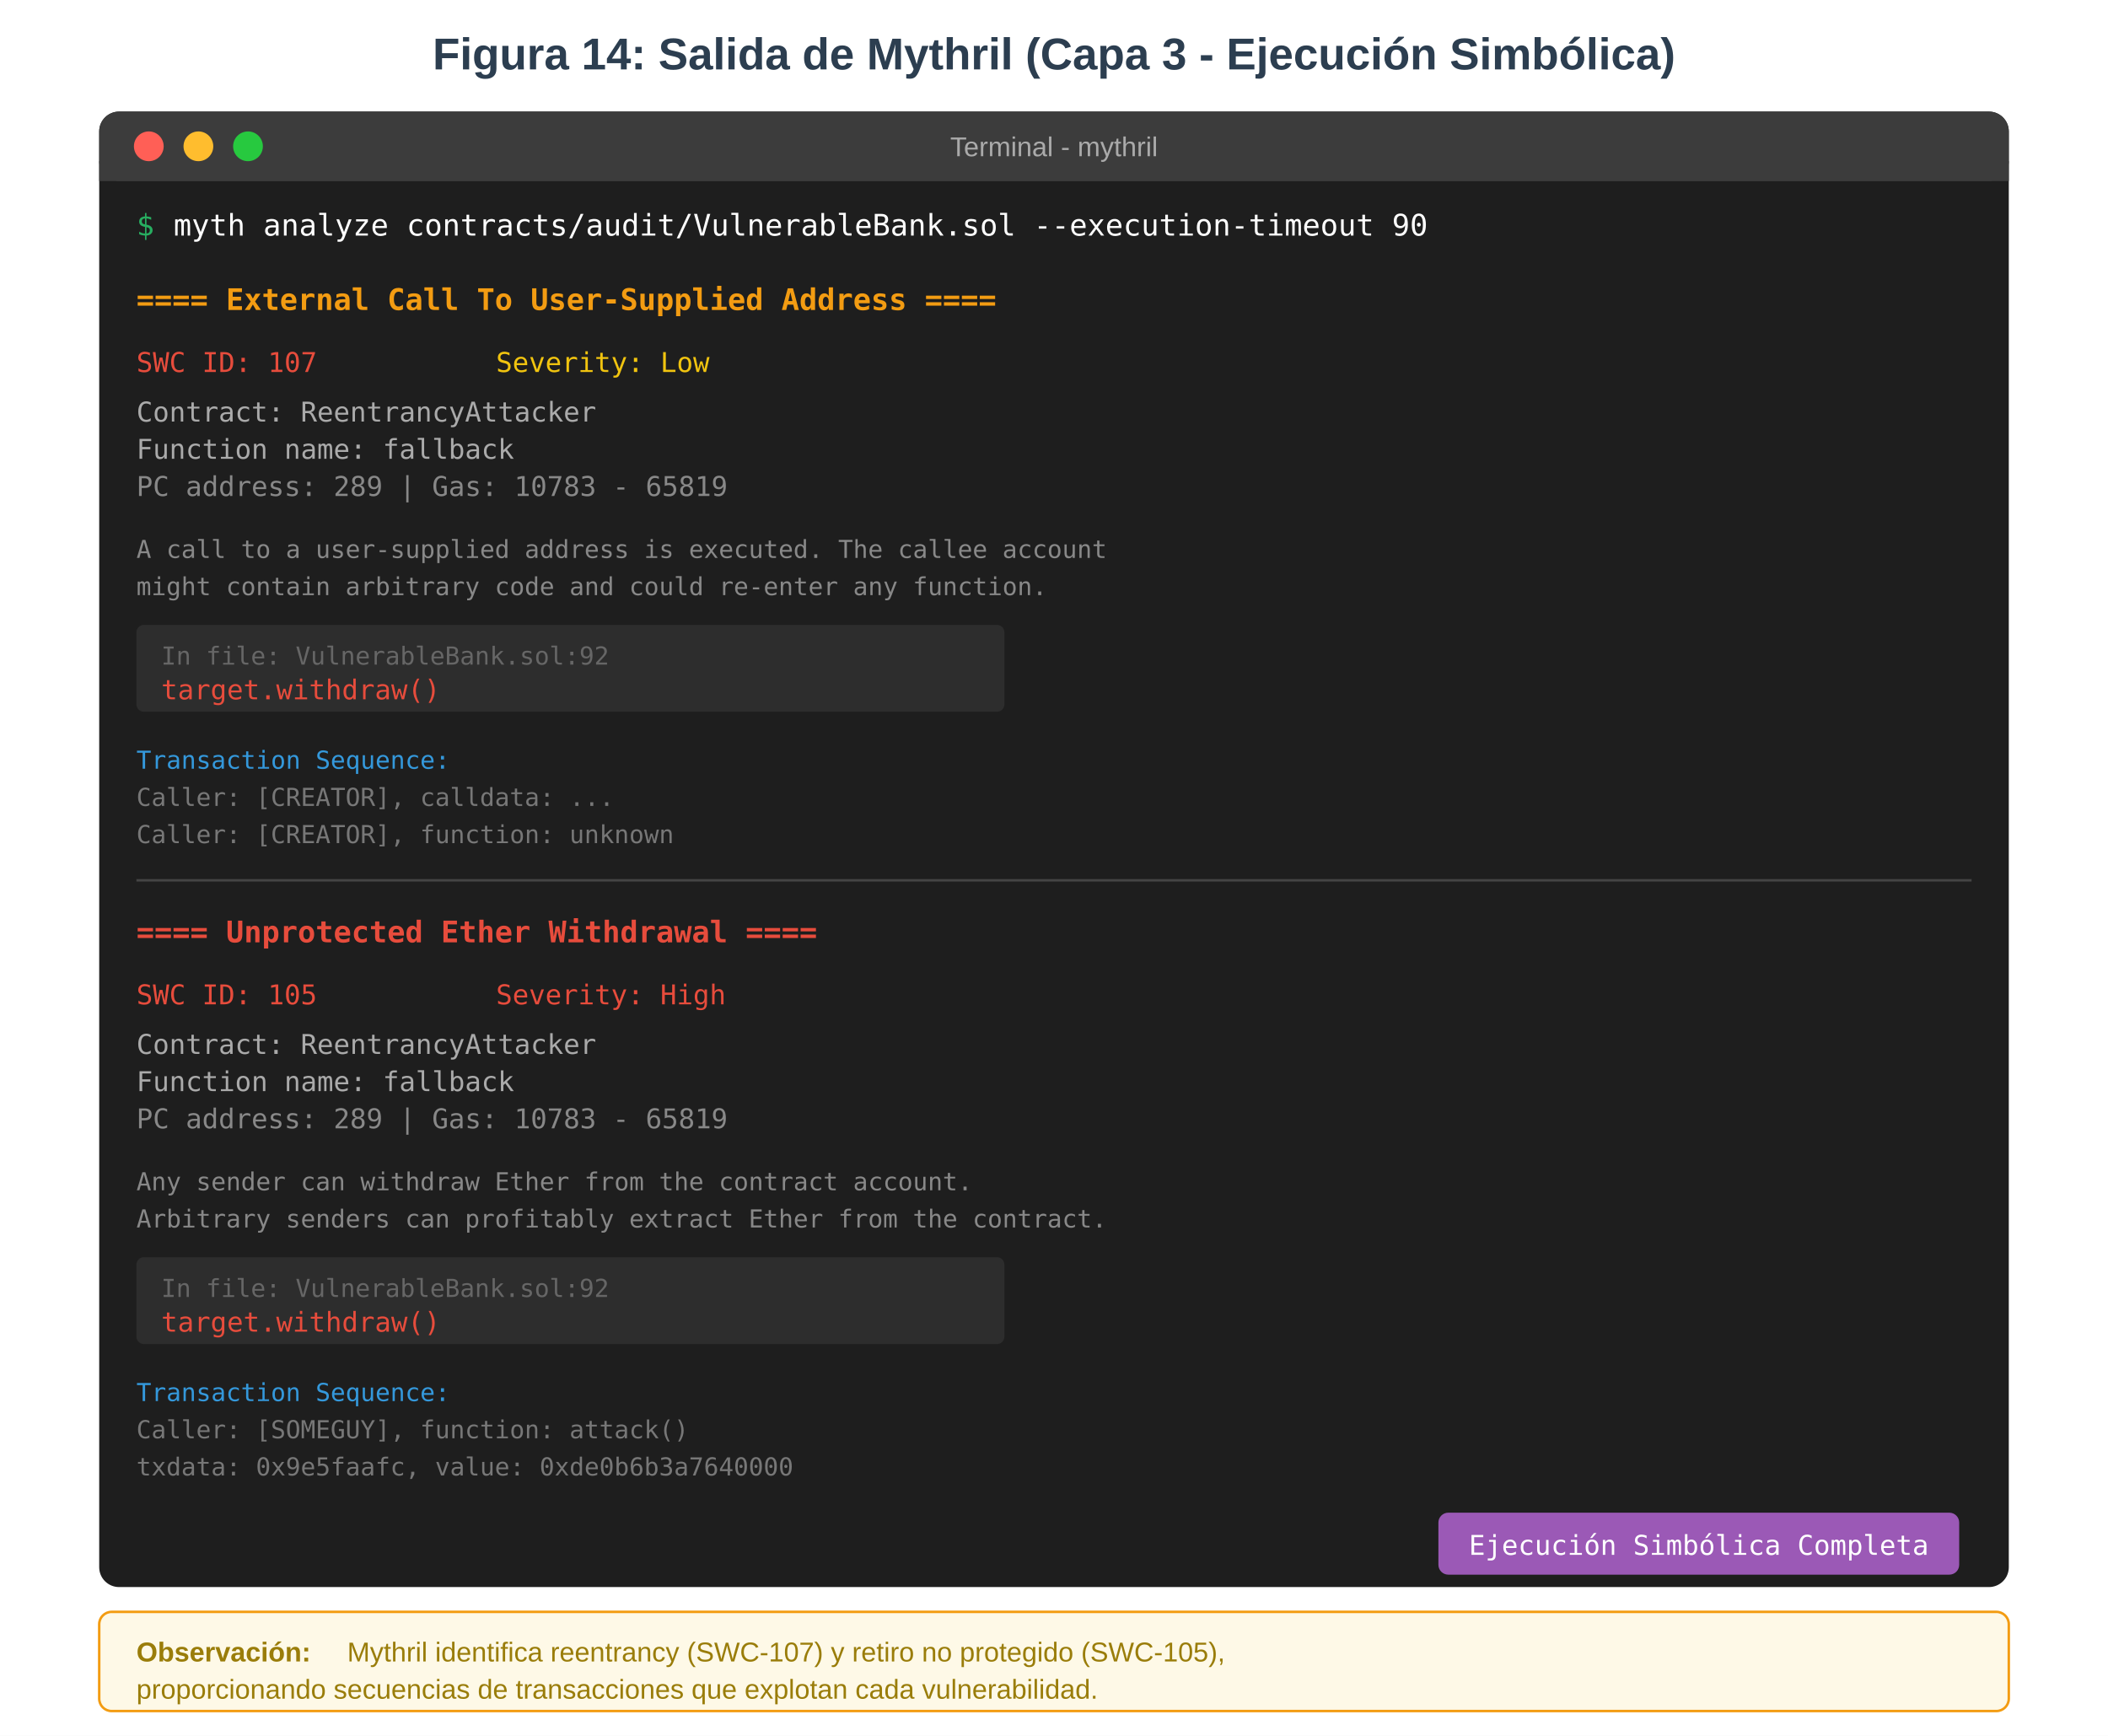
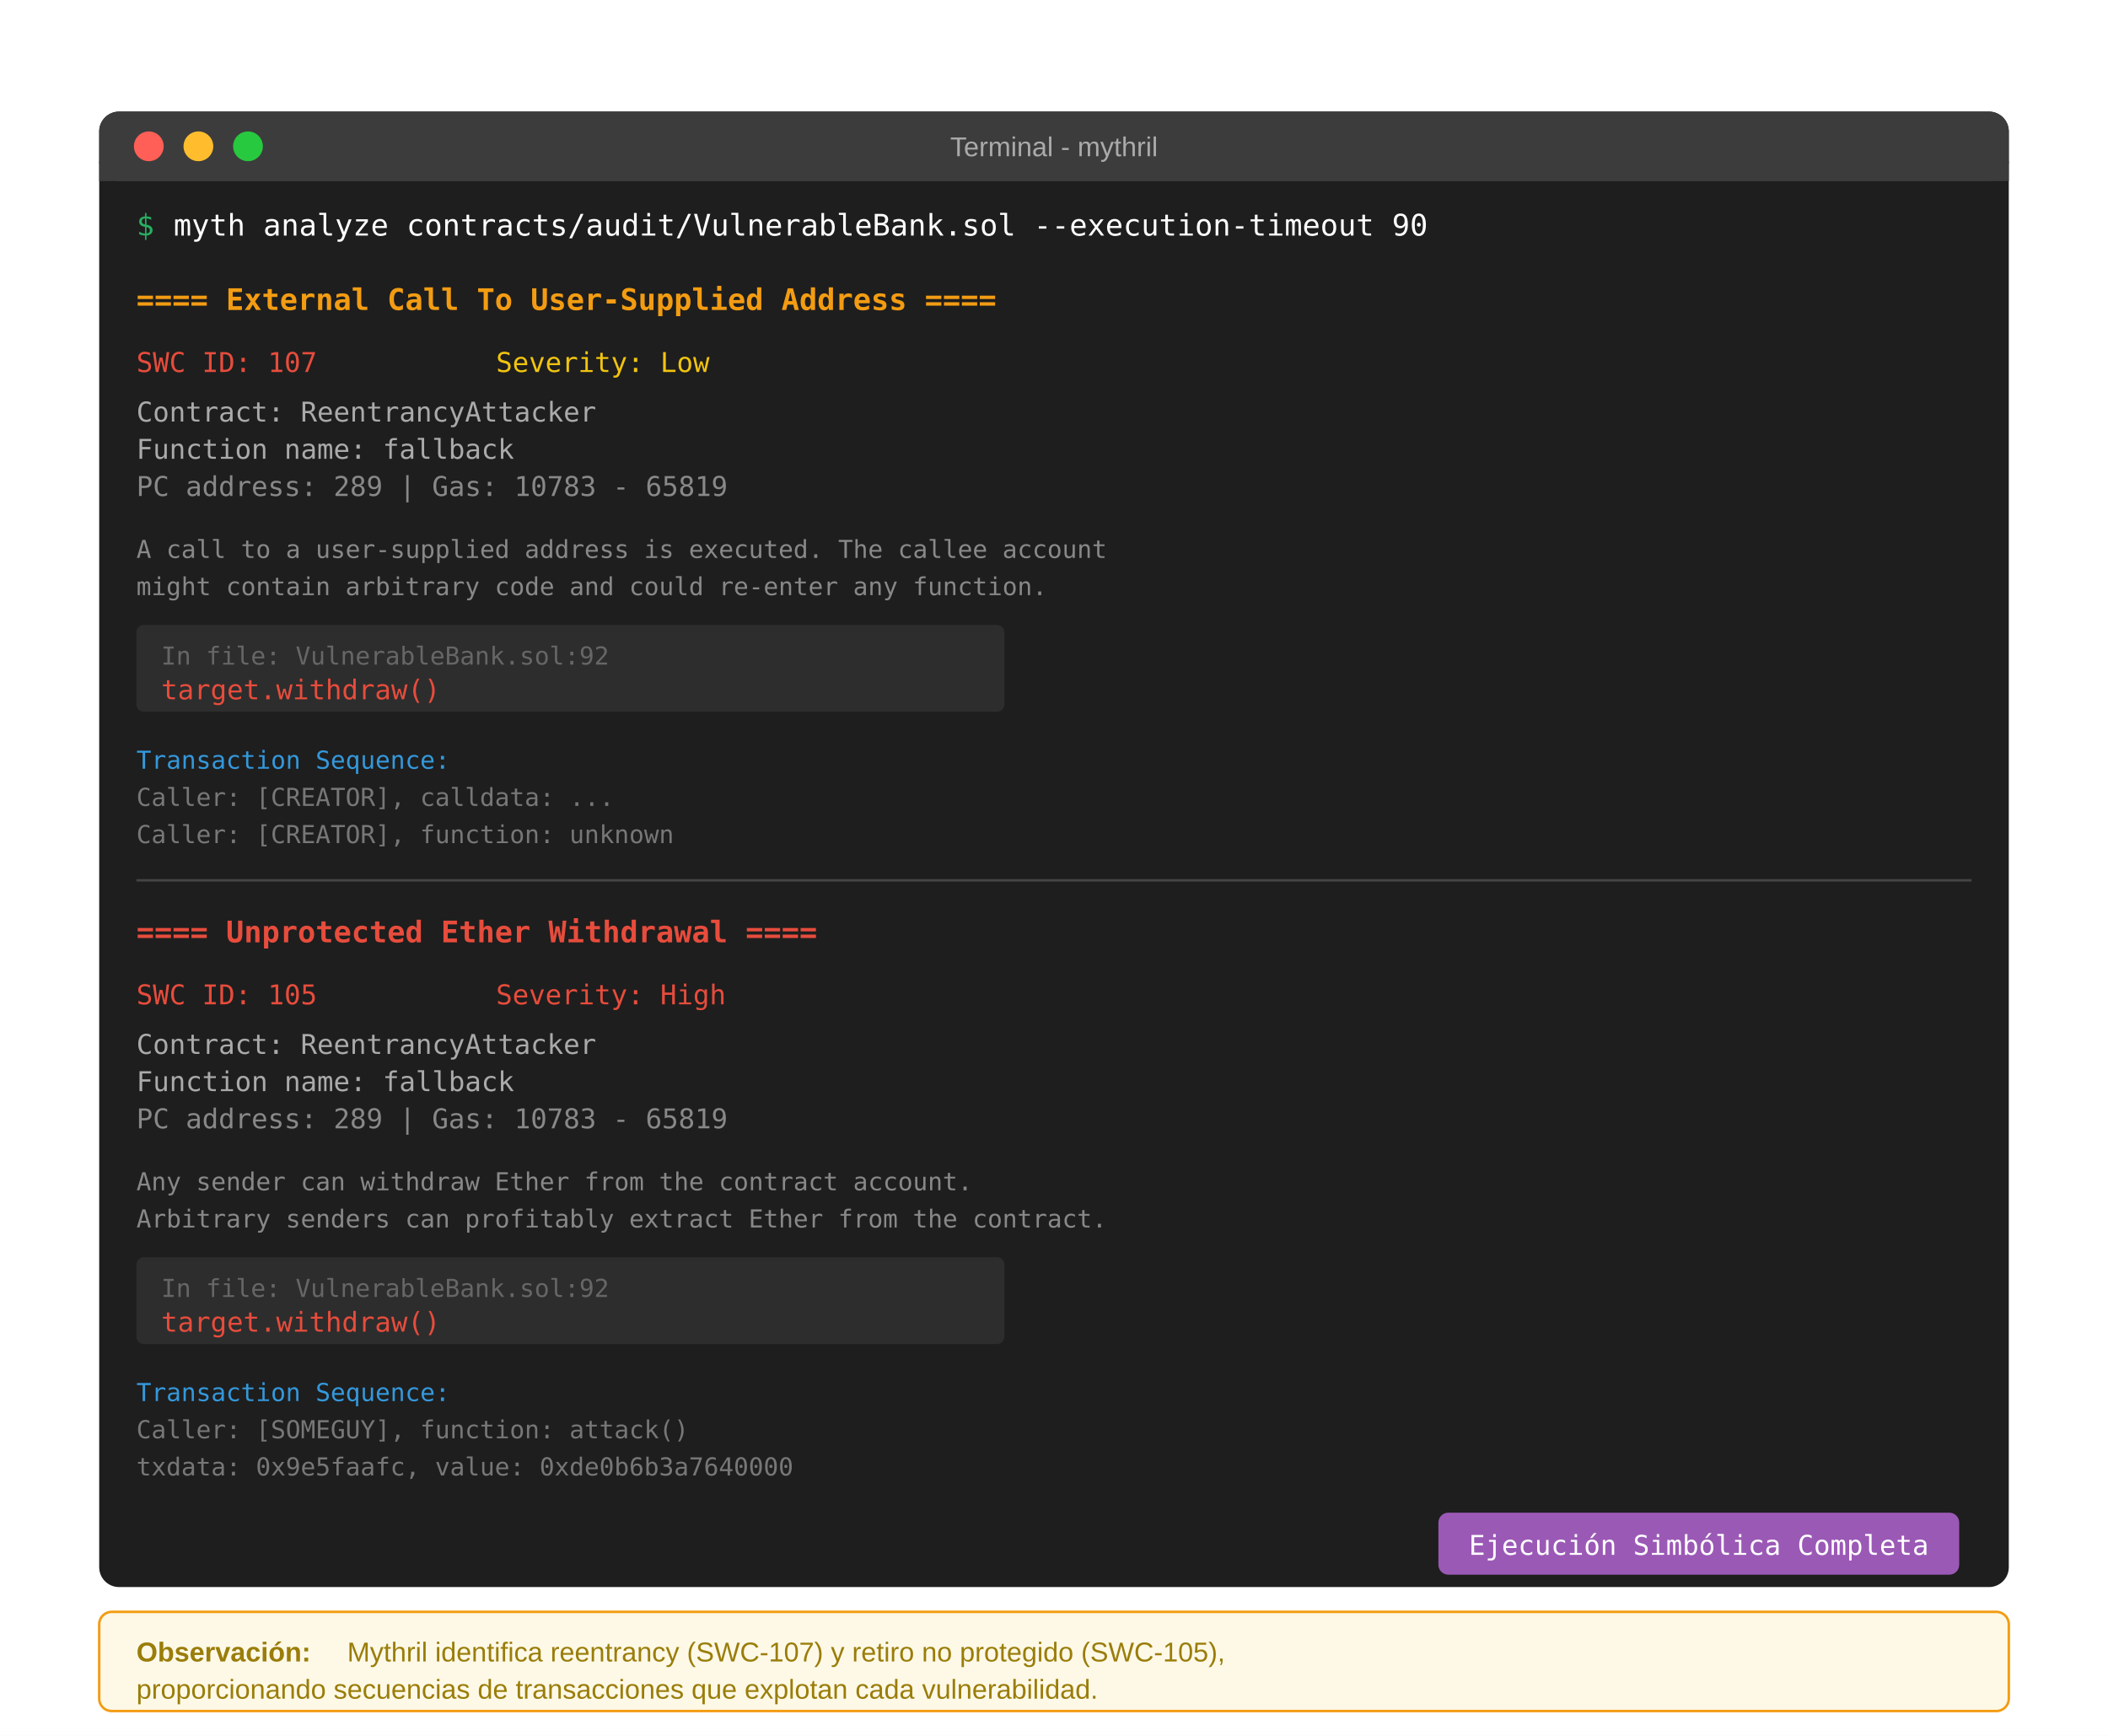
<svg xmlns="http://www.w3.org/2000/svg" viewBox="0 0 850 700" font-family="Arial, Helvetica, sans-serif">
  <rect width="850" height="700" fill="#ffffff" />
-   <text x="425" y="28" text-anchor="middle" font-size="18" font-weight="bold" fill="#2c3e50">
-     Figura 14: Salida de Mythril (Capa 3 - Ejecución Simbólica)
-   </text>
  <rect x="40" y="45" width="770" height="595" fill="#1e1e1e" rx="8" />
  <rect x="40" y="45" width="770" height="28" fill="#3c3c3c" rx="8" />
  <rect x="40" y="65" width="770" height="8" fill="#3c3c3c" />
  <circle cx="60" cy="59" r="6" fill="#ff5f56" />
  <circle cx="80" cy="59" r="6" fill="#ffbd2e" />
  <circle cx="100" cy="59" r="6" fill="#27c93f" />
  <text x="425" y="63" text-anchor="middle" font-size="11" fill="#aaa">Terminal - mythril</text>
  <text x="55" y="95" font-size="12" font-family="Consolas, monospace" fill="#27ae60">$</text>
  <text x="70" y="95" font-size="12" font-family="Consolas, monospace" fill="#fff">myth analyze contracts/audit/VulnerableBank.sol --execution-timeout 90</text>
  <text x="55" y="125" font-size="12" font-family="Consolas, monospace" fill="#f39c12" font-weight="bold">==== External Call To User-Supplied Address ====</text>
  <text x="55" y="150" font-size="11" font-family="Consolas, monospace" fill="#e74c3c">SWC ID: 107</text>
  <text x="200" y="150" font-size="11" font-family="Consolas, monospace" fill="#f1c40f">Severity: Low</text>
  <text x="55" y="170" font-size="11" font-family="Consolas, monospace" fill="#aaa">Contract: ReentrancyAttacker</text>
  <text x="55" y="185" font-size="11" font-family="Consolas, monospace" fill="#aaa">Function name: fallback</text>
  <text x="55" y="200" font-size="11" font-family="Consolas, monospace" fill="#888">PC address: 289 | Gas: 10783 - 65819</text>
  <text x="55" y="225" font-size="10" font-family="Consolas, monospace" fill="#888">A call to a user-supplied address is executed. The callee account</text>
  <text x="55" y="240" font-size="10" font-family="Consolas, monospace" fill="#888">might contain arbitrary code and could re-enter any function.</text>
  <rect x="55" y="252" width="350" height="35" fill="#2d2d2d" rx="3" />
  <text x="65" y="268" font-size="10" font-family="Consolas, monospace" fill="#666">In file: VulnerableBank.sol:92</text>
  <text x="65" y="282" font-size="11" font-family="Consolas, monospace" fill="#e74c3c">target.withdraw()</text>
  <text x="55" y="310" font-size="10" font-family="Consolas, monospace" fill="#3498db">Transaction Sequence:</text>
  <text x="55" y="325" font-size="10" font-family="Consolas, monospace" fill="#777">Caller: [CREATOR], calldata: ...</text>
  <text x="55" y="340" font-size="10" font-family="Consolas, monospace" fill="#777">Caller: [CREATOR], function: unknown</text>
  <line x1="55" y1="355" x2="795" y2="355" stroke="#444" stroke-width="1" />
  <text x="55" y="380" font-size="12" font-family="Consolas, monospace" fill="#e74c3c" font-weight="bold">==== Unprotected Ether Withdrawal ====</text>
  <text x="55" y="405" font-size="11" font-family="Consolas, monospace" fill="#e74c3c">SWC ID: 105</text>
  <text x="200" y="405" font-size="11" font-family="Consolas, monospace" fill="#e74c3c">Severity: High</text>
  <text x="55" y="425" font-size="11" font-family="Consolas, monospace" fill="#aaa">Contract: ReentrancyAttacker</text>
  <text x="55" y="440" font-size="11" font-family="Consolas, monospace" fill="#aaa">Function name: fallback</text>
  <text x="55" y="455" font-size="11" font-family="Consolas, monospace" fill="#888">PC address: 289 | Gas: 10783 - 65819</text>
  <text x="55" y="480" font-size="10" font-family="Consolas, monospace" fill="#888">Any sender can withdraw Ether from the contract account.</text>
  <text x="55" y="495" font-size="10" font-family="Consolas, monospace" fill="#888">Arbitrary senders can profitably extract Ether from the contract.</text>
  <rect x="55" y="507" width="350" height="35" fill="#2d2d2d" rx="3" />
  <text x="65" y="523" font-size="10" font-family="Consolas, monospace" fill="#666">In file: VulnerableBank.sol:92</text>
  <text x="65" y="537" font-size="11" font-family="Consolas, monospace" fill="#e74c3c">target.withdraw()</text>
  <text x="55" y="565" font-size="10" font-family="Consolas, monospace" fill="#3498db">Transaction Sequence:</text>
  <text x="55" y="580" font-size="10" font-family="Consolas, monospace" fill="#777">Caller: [SOMEGUY], function: attack()</text>
  <text x="55" y="595" font-size="10" font-family="Consolas, monospace" fill="#777">txdata: 0x9e5faafc, value: 0xde0b6b3a7640000</text>
  <rect x="580" y="610" width="210" height="25" fill="#9b59b6" rx="4" />
  <text x="685" y="627" text-anchor="middle" font-size="11" font-family="Consolas, monospace" fill="#fff">Ejecución Simbólica Completa</text>
  <rect x="40" y="650" width="770" height="40" fill="#fef9e7" rx="5" stroke="#f39c12" stroke-width="1" />
  <text x="55" y="670" font-size="11" fill="#9a7d0a" font-weight="bold">Observación:</text>
  <text x="140" y="670" font-size="11" fill="#9a7d0a">Mythril identifica reentrancy (SWC-107) y retiro no protegido (SWC-105),</text>
  <text x="55" y="685" font-size="11" fill="#9a7d0a">proporcionando secuencias de transacciones que explotan cada vulnerabilidad.</text>
</svg>
